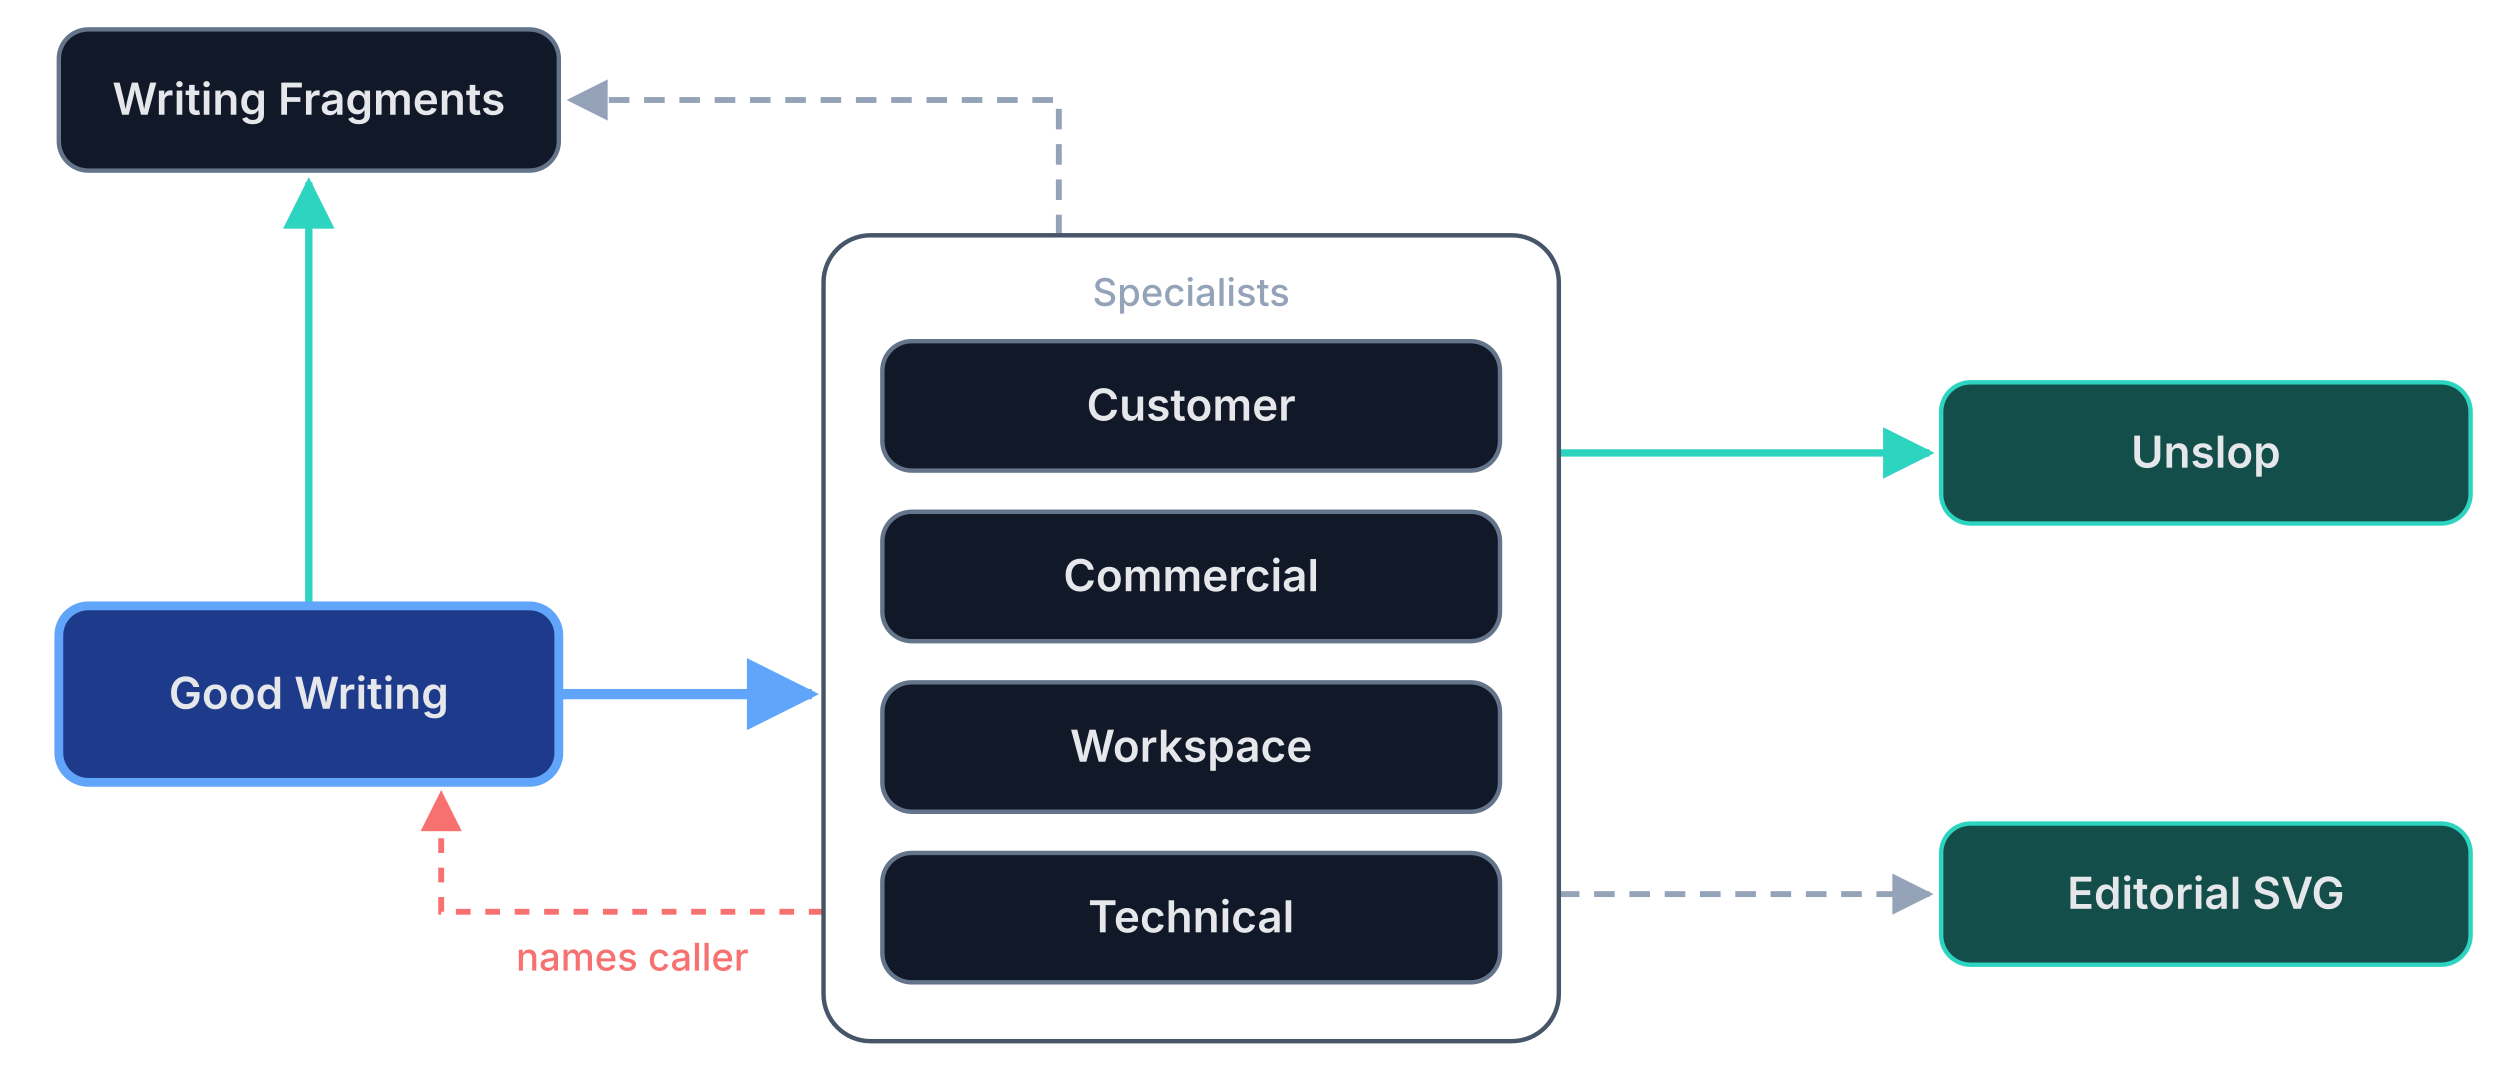
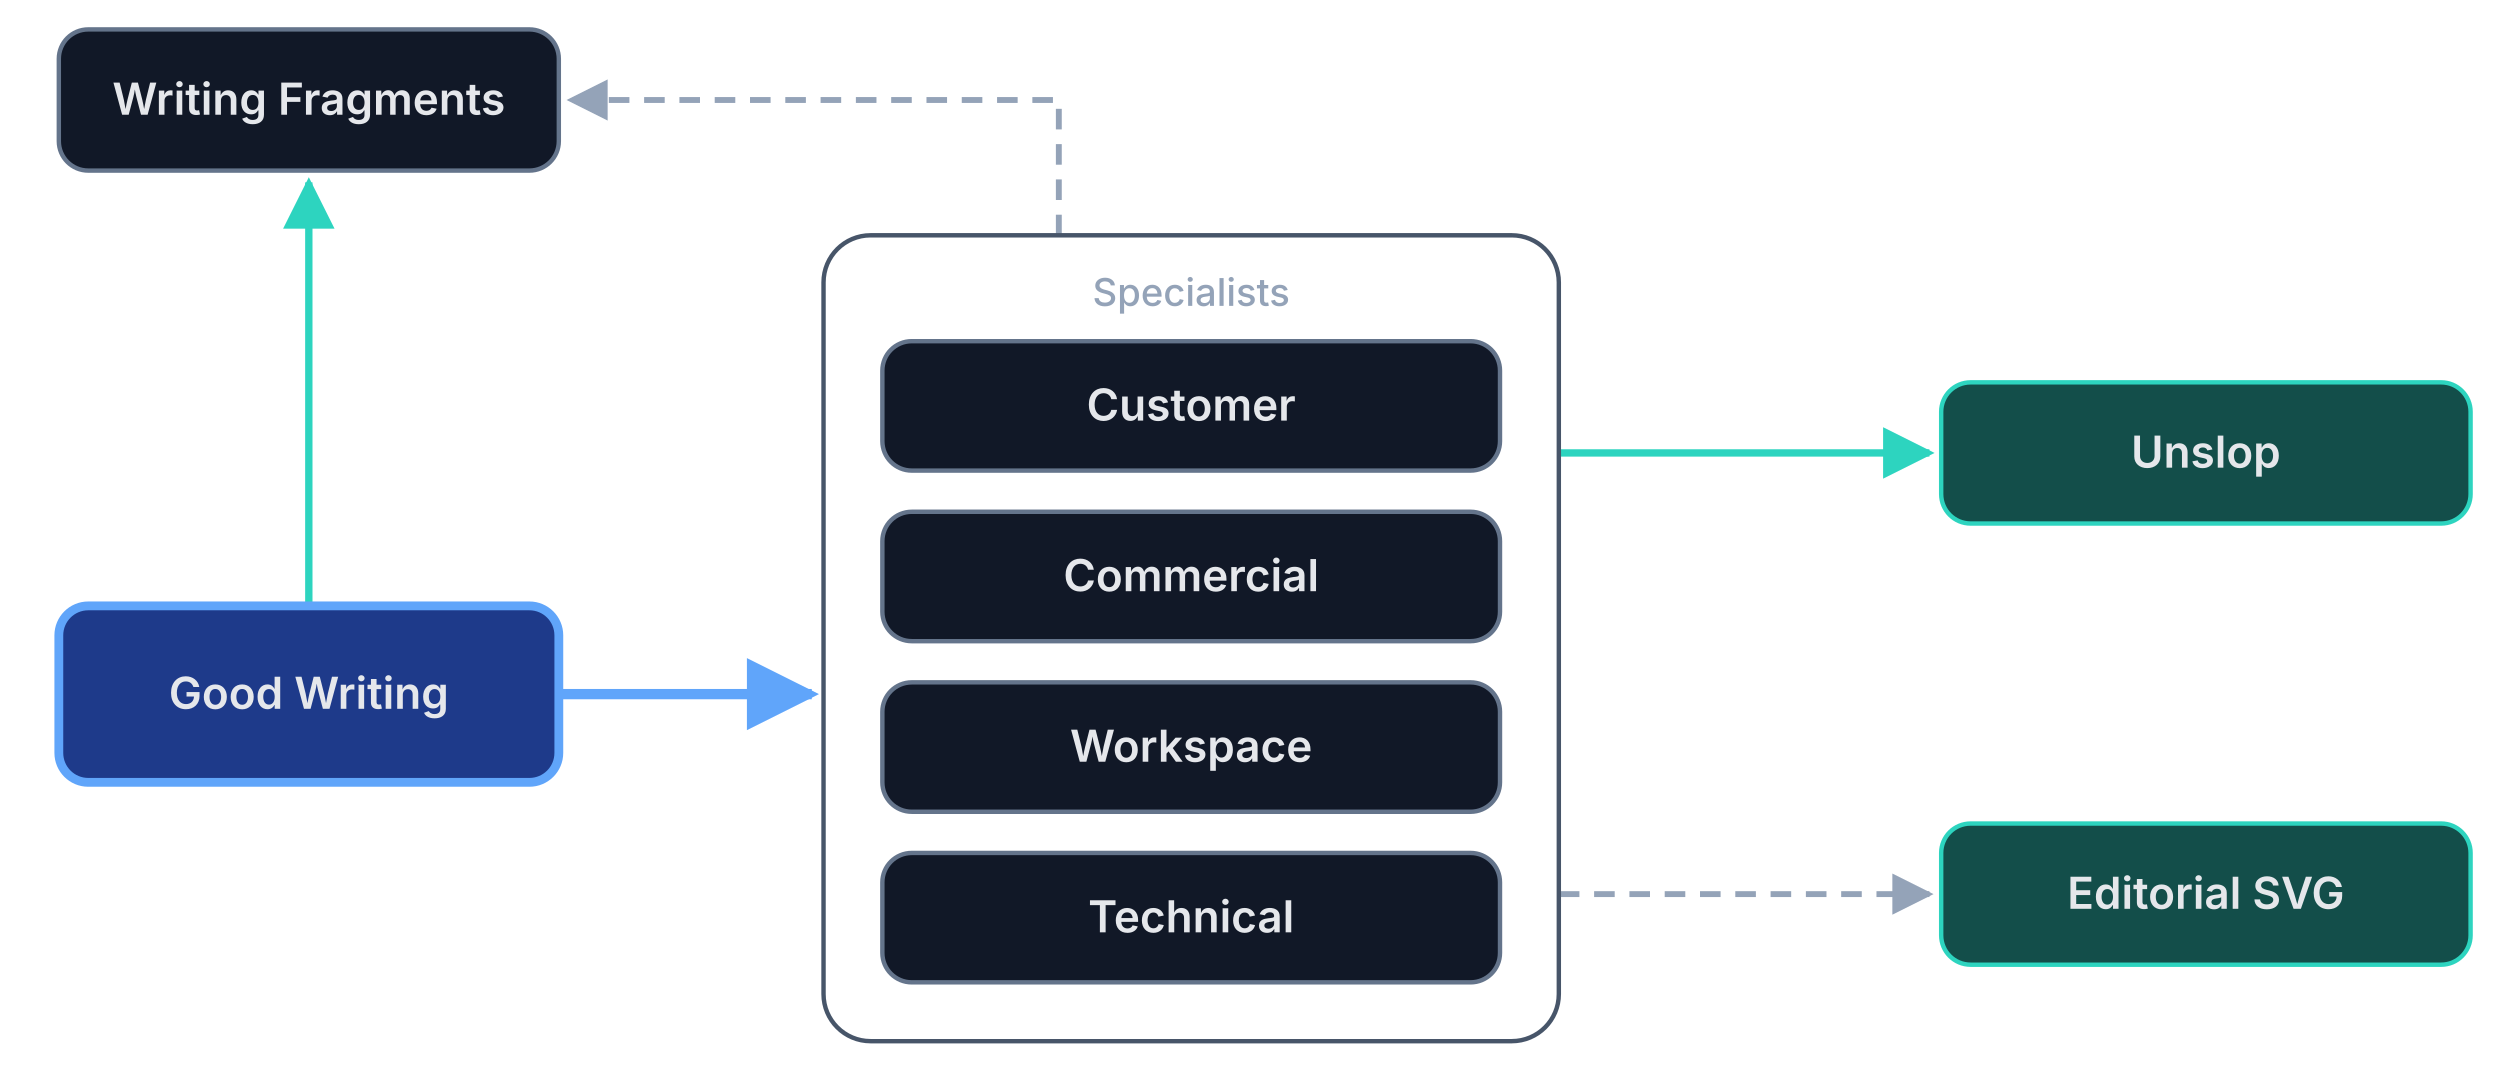
<svg xmlns="http://www.w3.org/2000/svg" viewBox="20 20 850 368" width="850" height="368" role="img" aria-labelledby="t d">
  <defs>
    <marker id="req" viewBox="0 0 10 10" refX="9" refY="5" markerWidth="7" markerHeight="7" orient="auto-start-reverse">
      <path d="M0 0L10 5L0 10z" fill="#2dd4bf" />
    </marker>
    <marker id="route" viewBox="0 0 10 10" refX="9" refY="5" markerWidth="7" markerHeight="7" orient="auto-start-reverse">
      <path d="M0 0L10 5L0 10z" fill="#60a5fa" />
    </marker>
    <marker id="cond" viewBox="0 0 10 10" refX="9" refY="5" markerWidth="7" markerHeight="7" orient="auto-start-reverse">
      <path d="M0 0L10 5L0 10z" fill="#94a3b8" />
    </marker>
    <marker id="back" viewBox="0 0 10 10" refX="9" refY="5" markerWidth="7" markerHeight="7" orient="auto-start-reverse">
      <path d="M0 0L10 5L0 10z" fill="#f87171" />
    </marker>
    <marker id="bound" viewBox="0 0 10 10" refX="9" refY="5" markerWidth="7" markerHeight="7" orient="auto-start-reverse">
      <path d="M0 0L10 5L0 10z" fill="#64748b" />
    </marker>
    <style>.l{font:600 15px system-ui,-apple-system,Segoe UI,sans-serif;fill:#e5e7eb}.s{font:500 13px system-ui,-apple-system,Segoe UI,sans-serif;fill:#94a3b8}</style>
  </defs>
  <path d="M125 226V82" fill="none" stroke="#2dd4bf" stroke-width="2.5" marker-end="url(#req)" />
  <path d="M210 256H296" fill="none" stroke="#60a5fa" stroke-width="3.5" marker-end="url(#route)" />
  <path d="M380 100V54H214" fill="none" stroke="#94a3b8" stroke-width="2" stroke-dasharray="7 5" marker-end="url(#cond)" />
  <path d="M550 174H676" fill="none" stroke="#2dd4bf" stroke-width="2.5" marker-end="url(#req)" />
  <path d="M550 324H676" fill="none" stroke="#94a3b8" stroke-width="2" stroke-dasharray="7 5" marker-end="url(#cond)" />
-   <path d="M300 330H170V290" fill="none" stroke="#f87171" stroke-width="2" stroke-dasharray="5 5" marker-end="url(#back)" />
  <rect x="300" y="100" width="250" height="274" rx="16" fill="none" stroke="#475569" stroke-width="1.5" />
  <text x="425" y="124" text-anchor="middle" class="s">Specialists</text>
  <rect x="320" y="136" width="210" height="44" rx="10" fill="#111827" stroke="#64748b" stroke-width="1.5" />
  <text x="425.0" y="163.0" text-anchor="middle" class="l">Customer</text>
  <rect x="320" y="194" width="210" height="44" rx="10" fill="#111827" stroke="#64748b" stroke-width="1.5" />
  <text x="425.0" y="221.0" text-anchor="middle" class="l">Commercial</text>
  <rect x="320" y="252" width="210" height="44" rx="10" fill="#111827" stroke="#64748b" stroke-width="1.5" />
  <text x="425.0" y="279.0" text-anchor="middle" class="l">Workspace</text>
  <rect x="320" y="310" width="210" height="44" rx="10" fill="#111827" stroke="#64748b" stroke-width="1.5" />
  <text x="425.0" y="337.0" text-anchor="middle" class="l">Technical</text>
  <rect x="40" y="30" width="170" height="48" rx="10" fill="#111827" stroke="#64748b" stroke-width="1.5" />
  <text x="125.0" y="59.0" text-anchor="middle" class="l">Writing Fragments</text>
  <rect x="40" y="226" width="170" height="60" rx="10" fill="#1e3a8a" stroke="#60a5fa" stroke-width="3" />
  <text x="125.0" y="261.0" text-anchor="middle" class="l">Good Writing</text>
  <rect x="680" y="150" width="180" height="48" rx="10" fill="#134e4a" stroke="#2dd4bf" stroke-width="1.5" />
  <text x="770.0" y="179.0" text-anchor="middle" class="l">Unslop</text>
  <rect x="680" y="300" width="180" height="48" rx="10" fill="#134e4a" stroke="#2dd4bf" stroke-width="1.5" />
  <text x="770.0" y="329.0" text-anchor="middle" class="l">Editorial SVG</text>
-   <text x="235" y="350" text-anchor="middle" class="s" fill="#f87171" style="fill:#f87171">names caller</text>
</svg>
